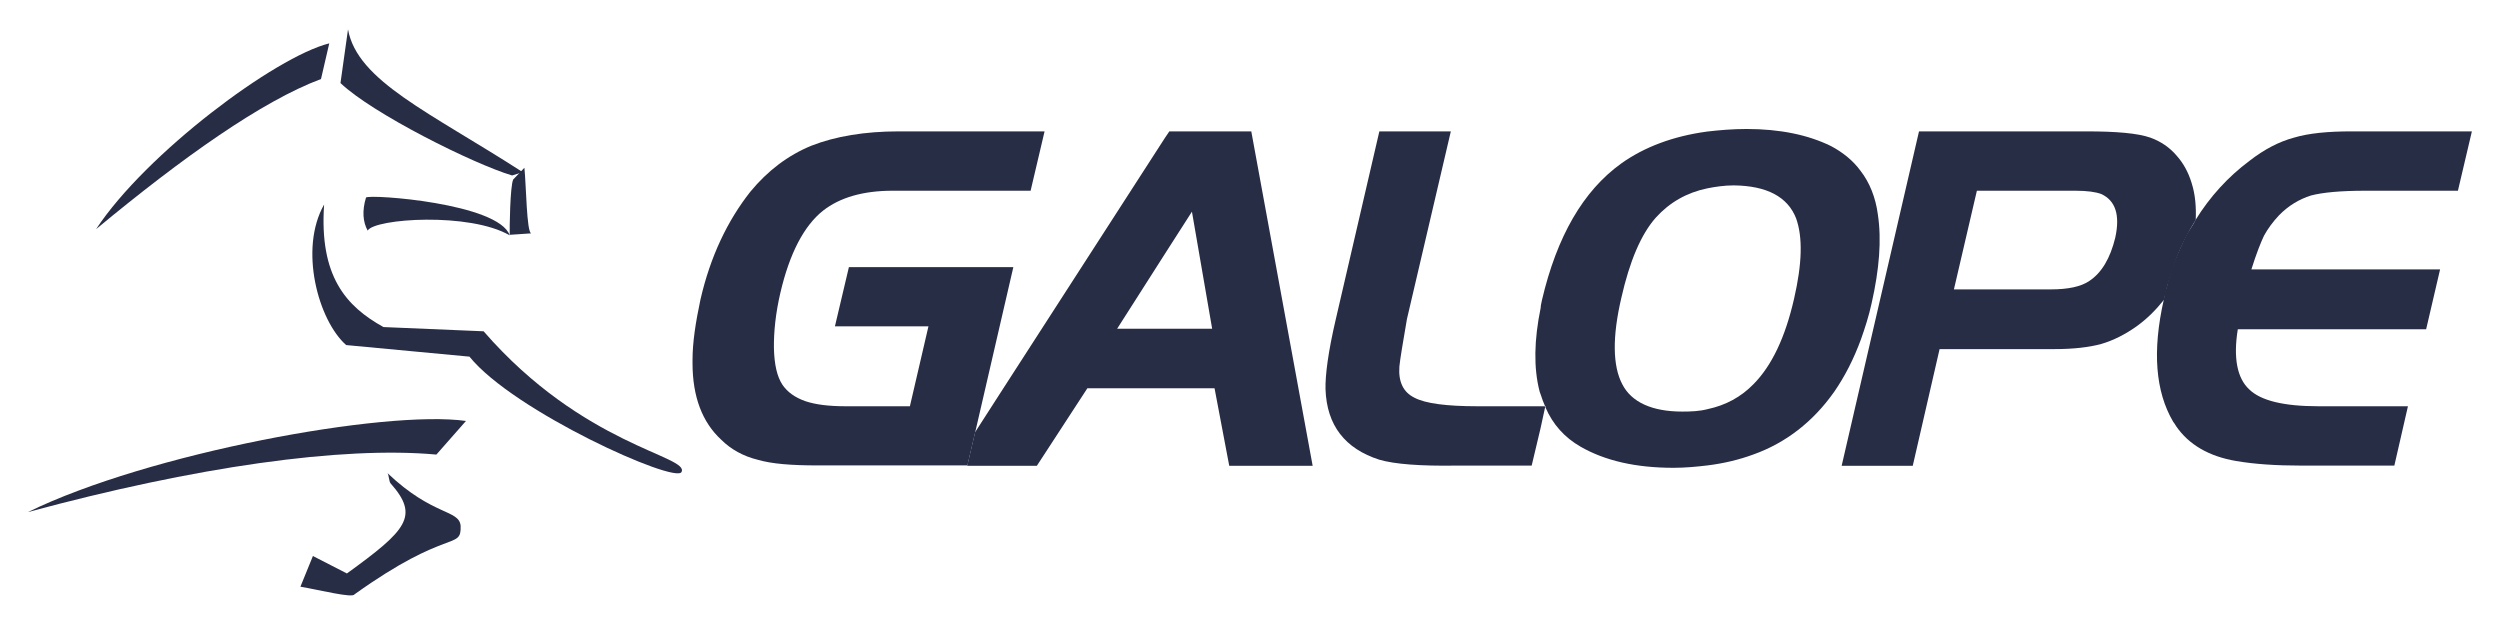
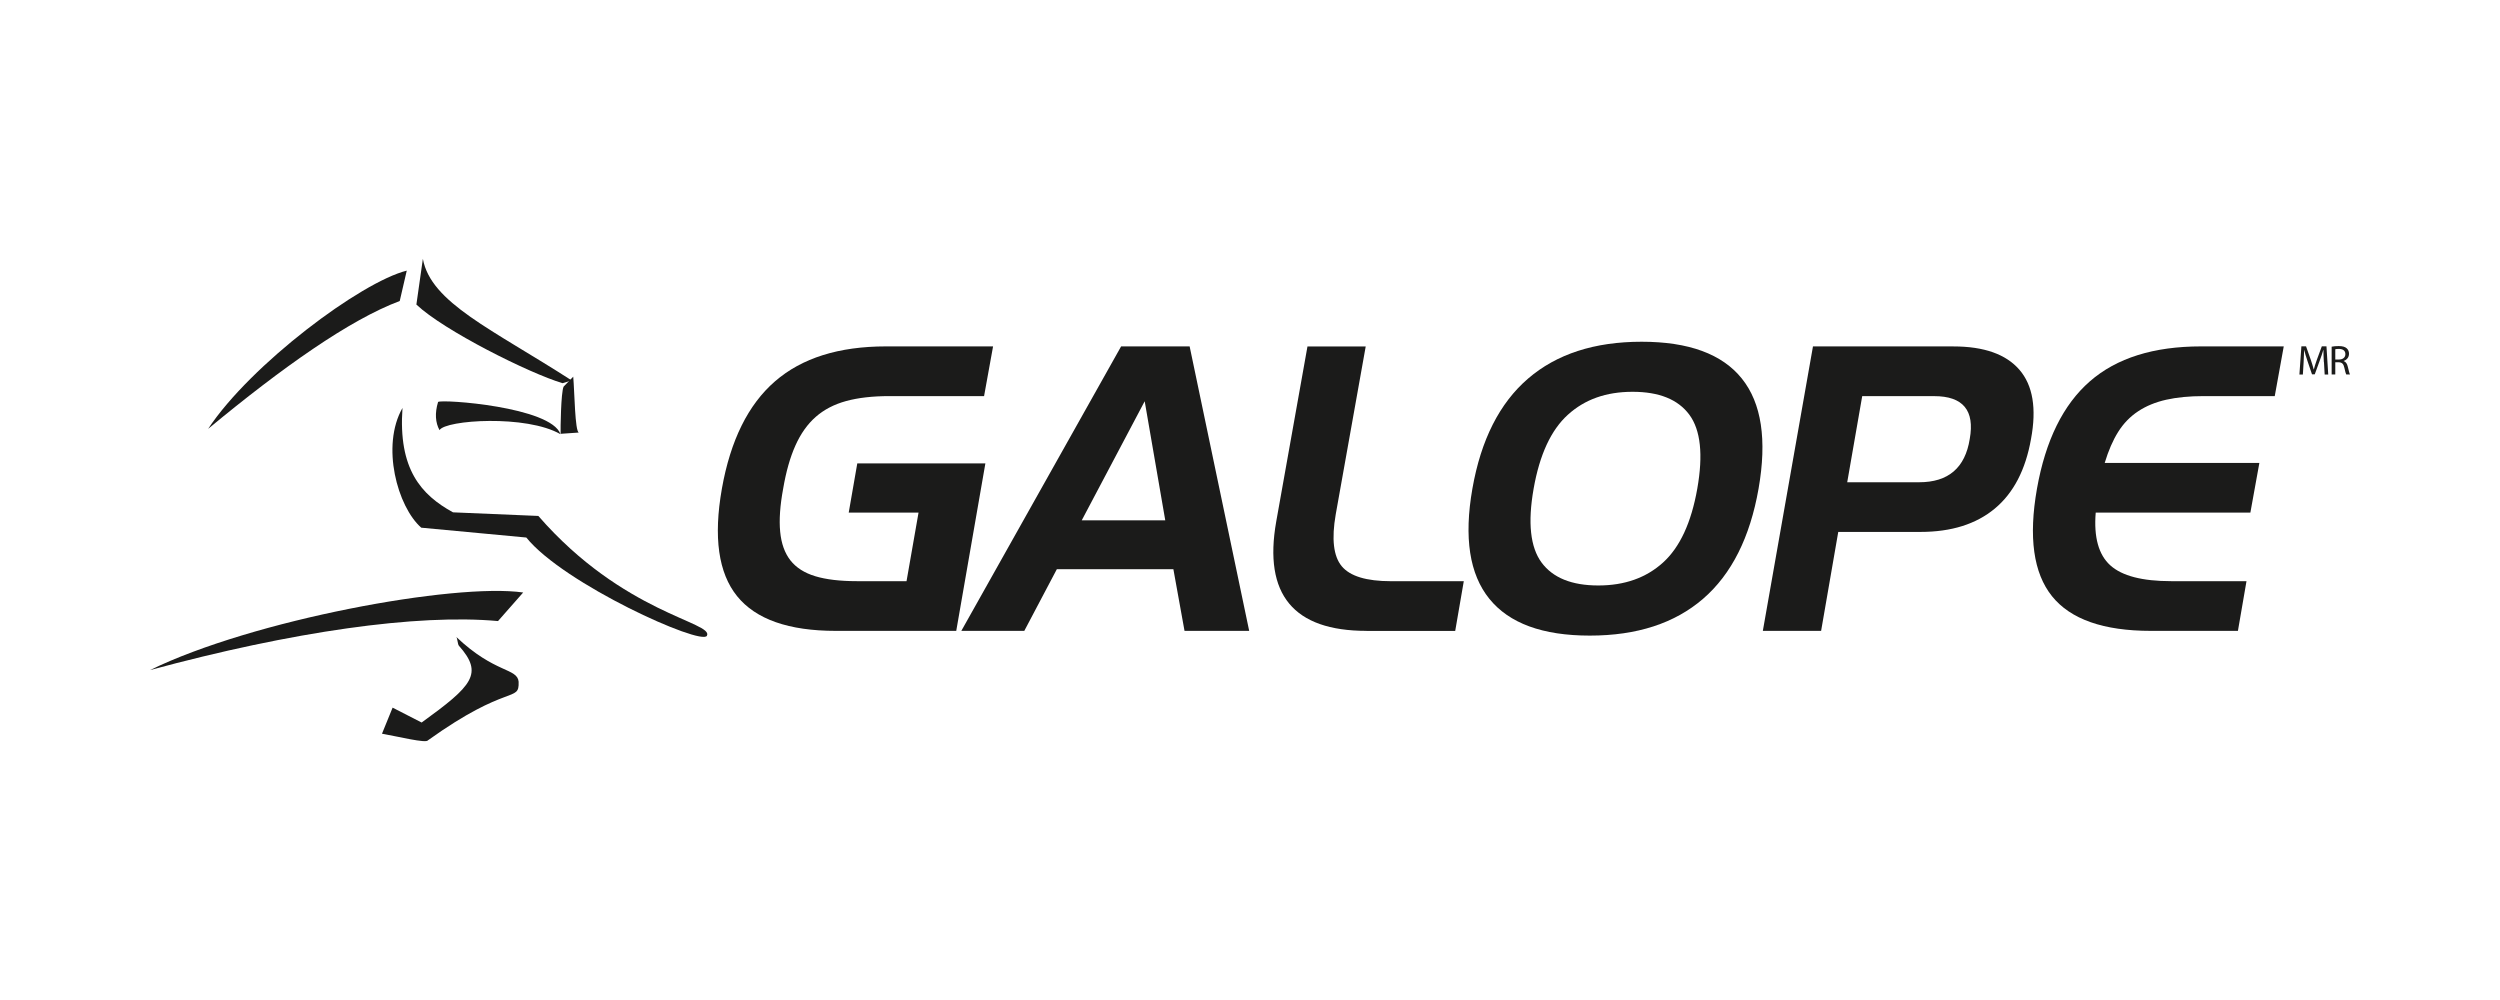
- <svg xmlns="http://www.w3.org/2000/svg" version="1.1" id="Capa_1" x="0px" y="0px" viewBox="0 0 1360.6 340.2" style="enable-background:new 0 0 1360.6 340.2;" xml:space="preserve">
-   <style type="text/css"> .st0{fill:#282D46;} </style>
+ <svg xmlns="http://www.w3.org/2000/svg" id="Capa_1" version="1.1" viewBox="0 0 708.66 283.46">
+   <defs>
+     <style>
+       .st0 {
+         fill: #1b1b1a;
+       }
+     </style>
+   </defs>
  <g>
-     <path class="st0" d="M253.6,229.1l-16.1,18.3c-51.5-4.7-131.4,6.7-222.3,31.3C80.7,246.6,209.7,222.9,253.6,229.1" />
-     <path class="st0" d="M250.7,286.2c-0.8-9-15.1-5.2-39.8-28.7c0.8,1.1,0.8,4.7,1.7,5.6c15.8,17.8,8.8,25.4-23.8,49l-18.5-9.5 l-6.8,16.7c10.5,1.8,28.3,6.3,29.4,4.2C244,286.9,251.1,299.7,250.7,286.2" />
-     <path class="st0" d="M185.3,45.2l4.1-29.2c5.1,28.1,44.2,44.9,95.1,77.7l-5.8,1.8C257.6,89.2,202.7,61.8,185.3,45.2" />
-     <path class="st0" d="M208.7,178l54.5,2.3c54.3,62.5,112.3,67.8,107.7,76.6c-3.4,6.5-91.5-33.1-115.4-62.8l-67.1-6.3 c-15.2-13.4-25.8-52.3-12-76.5C173.7,150.3,188.3,166.7,208.7,178" />
-     <path class="st0" d="M1018.6,165.1c4.2-18.5,5.5-34.6,3.4-48.4c-1.2-9.2-4.5-17.4-9.4-23.7c-4-5.5-9.5-10-16.1-13.5 c-12.4-6.1-27.8-9.3-45.9-9.3c-7.5,0-14.7,0.6-21.5,1.4c-18.5,2.5-34.2,8.4-46.8,17.4c-20.7,14.9-35,39.7-43.1,74.3 c-0.2,1.4-0.7,2.7-0.7,4.2c-3.6,17.6-3.9,32.7-0.6,45.5c0.2,0.5,0.4,1.3,0.6,1.7c0.7,2.3,1.5,4.3,2.4,6.4h0.3l-0.1,0.6 c4,9.3,10.4,16.4,19.1,21.4c13.4,7.7,30.2,11.5,50.6,11.5c6.4,0,12.6-0.6,18.5-1.3c8.9-1.1,17.2-3.1,25.1-6 c17.5-6.3,32.3-17.7,43.8-34c5.9-8.5,10.7-18,14.6-28.6C1015,178.5,1017.1,172,1018.6,165.1 M976.4,162.6 c-4.8,21-12.1,36.4-22.1,46.5c-6.7,6.9-15.1,11.5-25.1,13.6c-4.2,1.1-8.8,1.3-13.6,1.3c-16.5,0-27.7-5.1-32.7-14.9 c-5.2-9.9-5.5-25.6-0.5-47c4.5-19.9,10.7-34.6,18.8-43.7c7.5-8.3,16.9-13.6,28-15.9c4.6-0.9,9.3-1.6,14.4-1.6 c18,0.2,29.3,6.2,33.9,17.9C981.2,129.1,980.8,143.5,976.4,162.6" />
-     <path class="st0" d="M636.4,71.5l-2.5,3.7L543.7,215l-13,20.2l-4.3,18.3h17.3h20.6l27.5-42.2H634h27l8,42.2h45.4L681,71.5H636.4z M634,178.9H608l25.9-40.6l14.8-23.1l11,63.7H634z" />
-     <path class="st0" d="M551.5,145.4h-7.8H462l-7.6,32.2h50.9l-10.1,43.5h-35c-9.2,0-16.4-0.9-22-2.8c-5.6-2-9.6-4.9-12.3-8.8 c-3-4.5-4.5-11.1-4.7-20.1c-0.1-8.8,0.9-18.8,3.5-30c5-21.5,12.9-36.6,23.3-44.8c9.1-7.1,21.7-10.8,37.8-10.8h57.9h17.2l7.6-32.3 h-24.8h-54.6c-18.5,0-34.5,2.7-47.5,7.8c-12.7,5.2-23.8,13.6-33.2,25c-12.4,15.7-21.8,35.2-27.2,58.8c-2.6,12.3-4.3,23.1-4.3,32.9 v1.6c0,18.3,5.3,32.2,15.6,41.7c5.3,5.3,12.1,9,19.8,10.9c7.8,2.3,18.6,3.1,32.9,3.1h81.3l4.3-18.3l13-56.3L551.5,145.4z" />
-     <path class="st0" d="M1240.4,117.1c5.1-5.2,11-8.7,17.3-10.7c6.5-1.7,16.3-2.6,29.8-2.6h50.2l7.6-32.3h-65.6 c-12.7,0-23.2,1-31.2,3.4c-8.2,2.2-16.2,6.4-24.2,12.6c-11.8,8.8-21.6,19.6-29.4,32.2c-1.3,2.9-3.8,5.9-5.5,9.3 c-3.3,7.2-6.4,13.4-8.7,21.4c-0.5,1.5-1.1,4.1-1.5,6.1c-1.3,2.3-1.2,4.8-1.6,6.7c-6.3,28-4.5,49.9,5.1,66.3 c0.6,0.8,1.2,1.6,1.6,2.4c7,10.2,18,16.5,32.7,19c9.9,1.7,21.7,2.5,35.4,2.5h50.7l7.4-32.3h-48.8c-18.6,0-31.3-3-37.6-9.2 c-6.6-6.1-8.7-17.2-6.2-32.7h102.5l7.6-32.6h-102.7c2.7-8.6,5.2-14.9,6.9-18.4C1234.3,124.4,1237,120.7,1240.4,117.1" />
-     <path class="st0" d="M838.5,221.1h-34.5c-16.8,0-28.3-1.5-34.3-4.7c-6-3-8.7-8.6-8.1-16.9c0.4-4.2,1.9-12.9,4.1-25.8l23.9-102.2 h-38.9l-23.7,102.2c-4.2,17.9-5.8,30.7-5.6,38.2c0.7,19.6,10.6,32.3,29.3,38.3c8.3,2.4,22.2,3.5,41.9,3.2h41l4.8-20.2l2.5-11.5 c0-0.2-0.1-0.4-0.2-0.6H838.5z" />
-     <path class="st0" d="M1184.6,140.2c3-7.5,6.4-14.2,10.4-20.5c0.3-7-0.2-13.7-2.2-20c-1.8-6-4.6-11-8.2-15 c-3.7-4.4-8.7-7.8-14.3-9.8c-6.9-2.4-18.4-3.4-35-3.4h-27.6h-63.3l-31.9,137.9l-10.2,44.1h10.2h28.5l14.6-63.5h52h10.5 c10.4,0,18.9-1,25.5-2.8c6.5-1.9,13.1-5.2,19.5-9.8c5.5-4,10.1-8.6,14.6-14.2c0.1-0.6,0.1-1.2,0.4-1.8 C1179.8,153.9,1182.1,146.7,1184.6,140.2 M1151.2,129.4c-2.7,11.1-7.4,19.1-14.1,23.5c-4.5,3.1-11.6,4.6-21,4.6h-8.3h-44.4 l12.5-53.7h31.9h21.6c6.7,0,11.3,0.7,14.2,1.8C1151.4,109.2,1153.9,117.1,1151.2,129.4" />
-     <path class="st0" d="M179.2,23.6L174.7,43c-32,12-75,42.4-122.4,81.7C79.5,83.4,149.9,30.9,179.2,23.6" />
-     <path class="st0" d="M289.1,127l-11.7,0.8c-0.1-3.2,0.2-26.5,1.9-30.1l6.1-6.4C286.4,101.1,286.6,126.3,289.1,127" />
-     <path class="st0" d="M200.1,125.5c-2.6-4.7-3.1-10.8-0.9-18c2.3-1.9,72.2,3.1,78.2,20.6C255.7,115.4,203.8,118.9,200.1,125.5" />
+     <path class="st0" d="M148.31,167.94l-7.14,8.11c-22.87-2.09-58.31,2.97-98.65,13.9,29.07-14.23,86.34-24.78,105.79-22" />
+     <path class="st0" d="M147.02,193.29c-.35-4-6.72-2.32-17.68-12.74.37.48.37,2.09.75,2.5,7.02,7.92,3.9,11.28-10.57,21.76l-8.23-4.22-3.01,7.39c4.68.82,12.54,2.78,13.02,1.88,22.76-16.3,25.93-10.62,25.71-16.57" />
+     <path class="st0" d="M118.03,86.33l1.84-12.96c2.26,12.46,19.61,19.92,42.18,34.47l-2.58.78c-9.38-2.78-33.71-14.95-41.44-22.29" />
+     <path class="st0" d="M128.41,145.23l24.19,1.02c24.12,27.74,49.84,30.1,47.78,33.97-1.53,2.89-40.62-14.7-51.19-27.85l-29.78-2.79c-6.75-5.93-11.46-23.19-5.32-33.94-1.23,17.32,5.25,24.61,14.32,29.59" />
+     <path class="st0" d="M115.3,76.72l-1.99,8.6c-14.22,5.34-33.27,18.82-54.32,36.25,12.11-18.3,43.31-41.61,56.32-44.86" />
+     <path class="st0" d="M164.09,122.61l-5.18.36c-.04-1.41.09-11.76.85-13.37l2.73-2.83c.38,4.36.48,15.52,1.6,15.85" />
+     <path class="st0" d="M124.59,121.93c-1.17-2.11-1.38-4.81-.41-7.99,1.02-.83,32.05,1.36,34.7,9.15-9.61-5.6-32.66-4.06-34.29-1.16" />
+   </g>
+   <g>
+     <path class="st0" d="M236.93,178.83c-13.36,0-22.69-3.28-27.99-9.84-5.3-6.56-6.74-16.72-4.31-30.48,2.43-13.68,7.45-23.82,15.06-30.42,7.61-6.6,18.09-9.9,31.45-9.9h30.36l-2.55,14.09h-26.84c-4.78,0-8.86.47-12.26,1.4-3.4.93-6.27,2.43-8.62,4.49-2.35,2.06-4.27,4.78-5.77,8.14-1.5,3.36-2.65,7.43-3.46,12.2-.89,4.78-1.17,8.85-.85,12.2.32,3.36,1.29,6.07,2.91,8.14,1.62,2.06,3.97,3.56,7.04,4.49,3.08.93,7,1.4,11.78,1.4h14.09l3.4-19.43h-19.79l2.43-13.96h36.31l-8.26,47.48h-34.12Z" />
+     <path class="st0" d="M335.77,178.83l-3.16-17.49h-33.03l-9.23,17.49h-17.85l45.29-80.63h19.43l16.88,80.63h-18.34ZM324.48,113.74l-17.85,33.76h23.68l-5.83-33.76Z" />
+     <path class="st0" d="M387.38,178.83c-20.72,0-29.26-10.32-25.62-30.96l8.86-49.66h16.51l-8.5,47.6c-1.21,6.96-.65,11.86,1.7,14.69,2.35,2.83,7,4.25,13.96,4.25h20.64l-2.43,14.09h-25.14Z" />
+     <path class="st0" d="M450.64,180.17c-13.36,0-22.85-3.48-28.47-10.44-5.63-6.96-7.23-17.36-4.8-31.21,2.43-13.84,7.69-24.24,15.79-31.21,8.09-6.96,18.82-10.44,32.18-10.44s22.83,3.48,28.41,10.44c5.59,6.96,7.16,17.36,4.74,31.21-2.43,13.84-7.67,24.25-15.72,31.21-8.06,6.96-18.76,10.44-32.12,10.44ZM453.07,165.96c7.45,0,13.56-2.17,18.34-6.5,4.78-4.33,8.01-11.31,9.71-20.95,1.7-9.63.95-16.61-2.25-20.95-3.2-4.33-8.56-6.5-16.09-6.5s-13.56,2.17-18.34,6.5c-4.78,4.33-8.01,11.31-9.71,20.95-1.7,9.63-.95,16.62,2.25,20.95,3.2,4.33,8.56,6.5,16.09,6.5Z" />
+     <path class="st0" d="M499.7,178.83l14.21-80.63h39.83c8.66,0,14.89,2.21,18.7,6.62,3.8,4.41,4.9,10.95,3.28,19.61-1.54,8.74-4.96,15.32-10.26,19.73-5.3,4.41-12.32,6.62-21.07,6.62h-23.31l-4.86,28.05h-16.51ZM558.35,124.43c1.46-8.09-1.9-12.14-10.08-12.14h-20.4l-4.25,24.41h20.4c8.26,0,13.03-4.09,14.33-12.26Z" />
+     <path class="st0" d="M609.71,178.83c-13.44,0-22.79-3.28-28.05-9.84-5.26-6.56-6.68-16.72-4.25-30.48,2.43-13.68,7.43-23.82,15-30.42,7.57-6.6,18.07-9.9,31.51-9.9h23.44l-2.55,14.09h-20.16c-4.05,0-7.59.35-10.62,1.03-3.04.69-5.69,1.78-7.95,3.28-2.27,1.5-4.15,3.44-5.65,5.83-1.5,2.39-2.77,5.32-3.82,8.8h43.84l-2.55,14.09h-43.84c-.57,6.96.81,11.94,4.13,14.94,3.32,3,9.07,4.49,17.24,4.49h21.37l-2.43,14.09h-24.65Z" />
+   </g>
+   <g>
+     <path class="st0" d="M658.73,102.65c-.06-1.11-.13-2.45-.12-3.45h-.04c-.27.94-.6,1.93-1.01,3.03l-1.41,3.88h-.78l-1.29-3.8c-.38-1.13-.7-2.16-.92-3.11h-.02c-.02,1-.08,2.33-.15,3.53l-.21,3.43h-.98l.56-7.99h1.32l1.36,3.86c.33.98.6,1.86.81,2.69h.04c.2-.81.49-1.68.84-2.69l1.42-3.86h1.32l.5,7.99h-1.01l-.2-3.51Z" />
+     <path class="st0" d="M660.94,98.27c.52-.11,1.27-.17,1.98-.17,1.1,0,1.81.2,2.31.65.4.36.63.9.63,1.52,0,1.06-.66,1.75-1.51,2.04v.04c.62.21.98.78,1.17,1.61.26,1.11.45,1.88.62,2.19h-1.07c-.13-.23-.31-.91-.53-1.91-.24-1.1-.66-1.52-1.6-1.55h-.97v3.46h-1.03v-7.88ZM661.97,101.91h1.06c1.1,0,1.8-.6,1.8-1.52,0-1.03-.75-1.48-1.84-1.49-.5,0-.85.05-1.02.09v2.92Z" />
  </g>
</svg>
